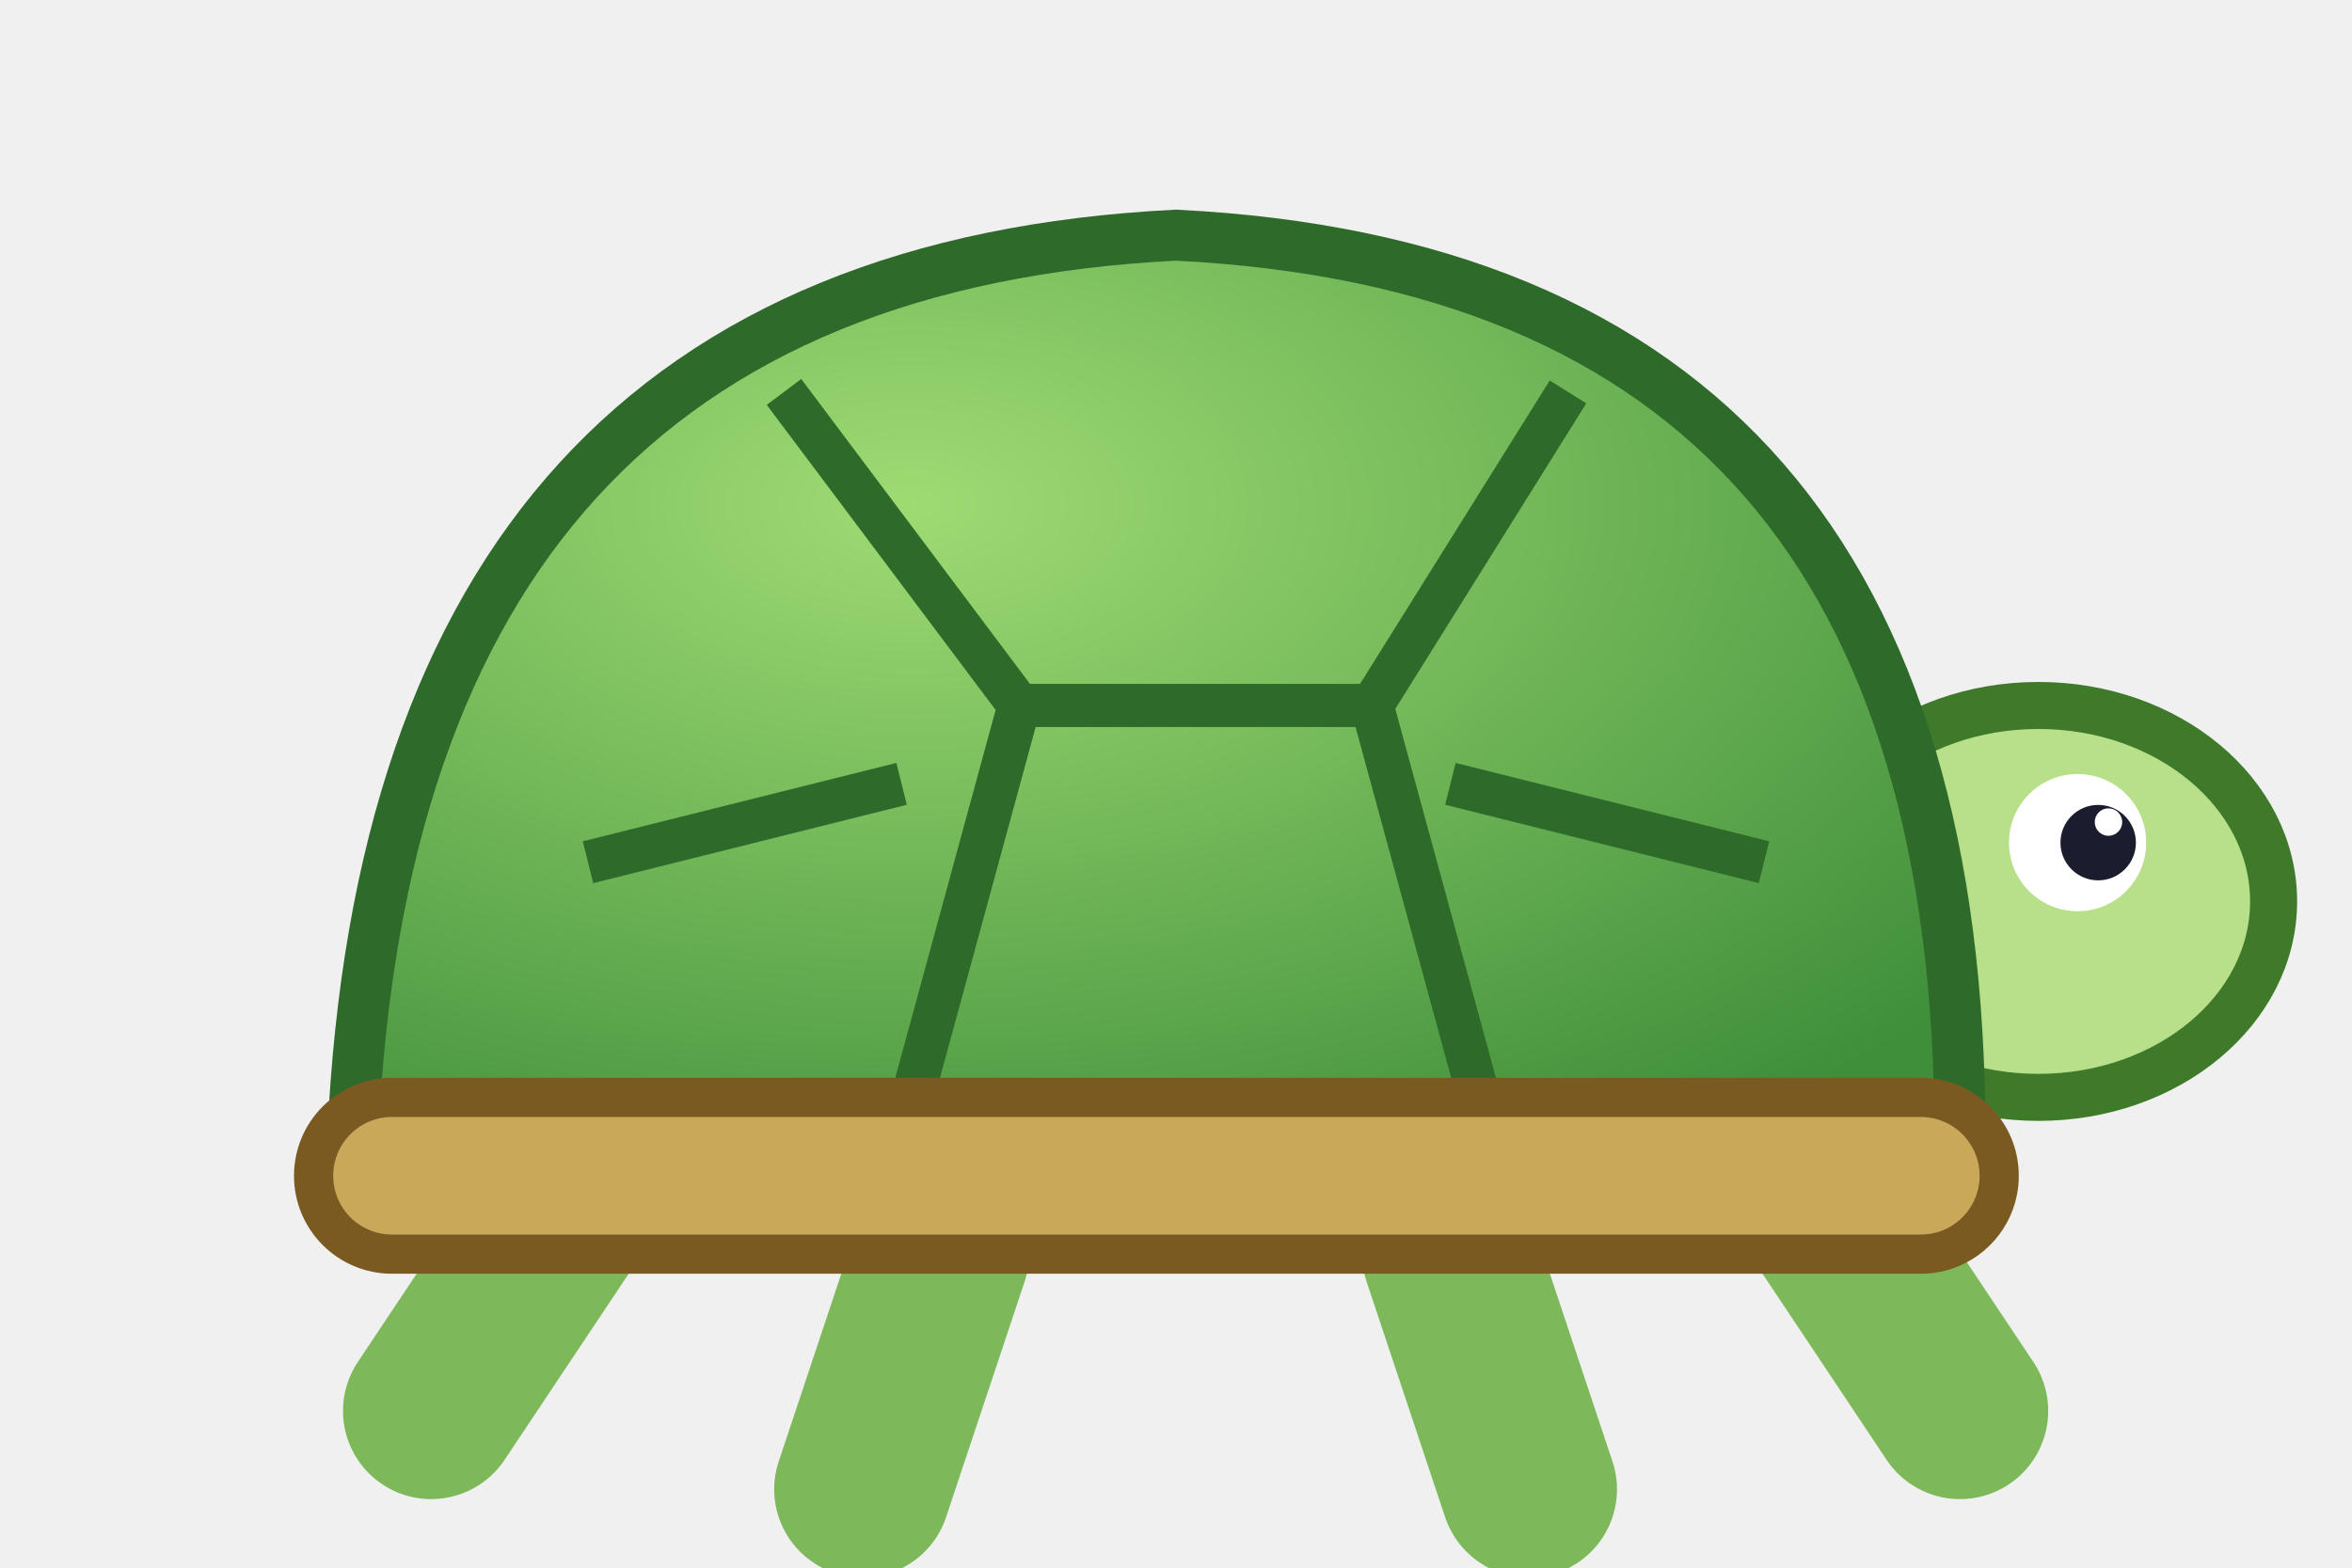
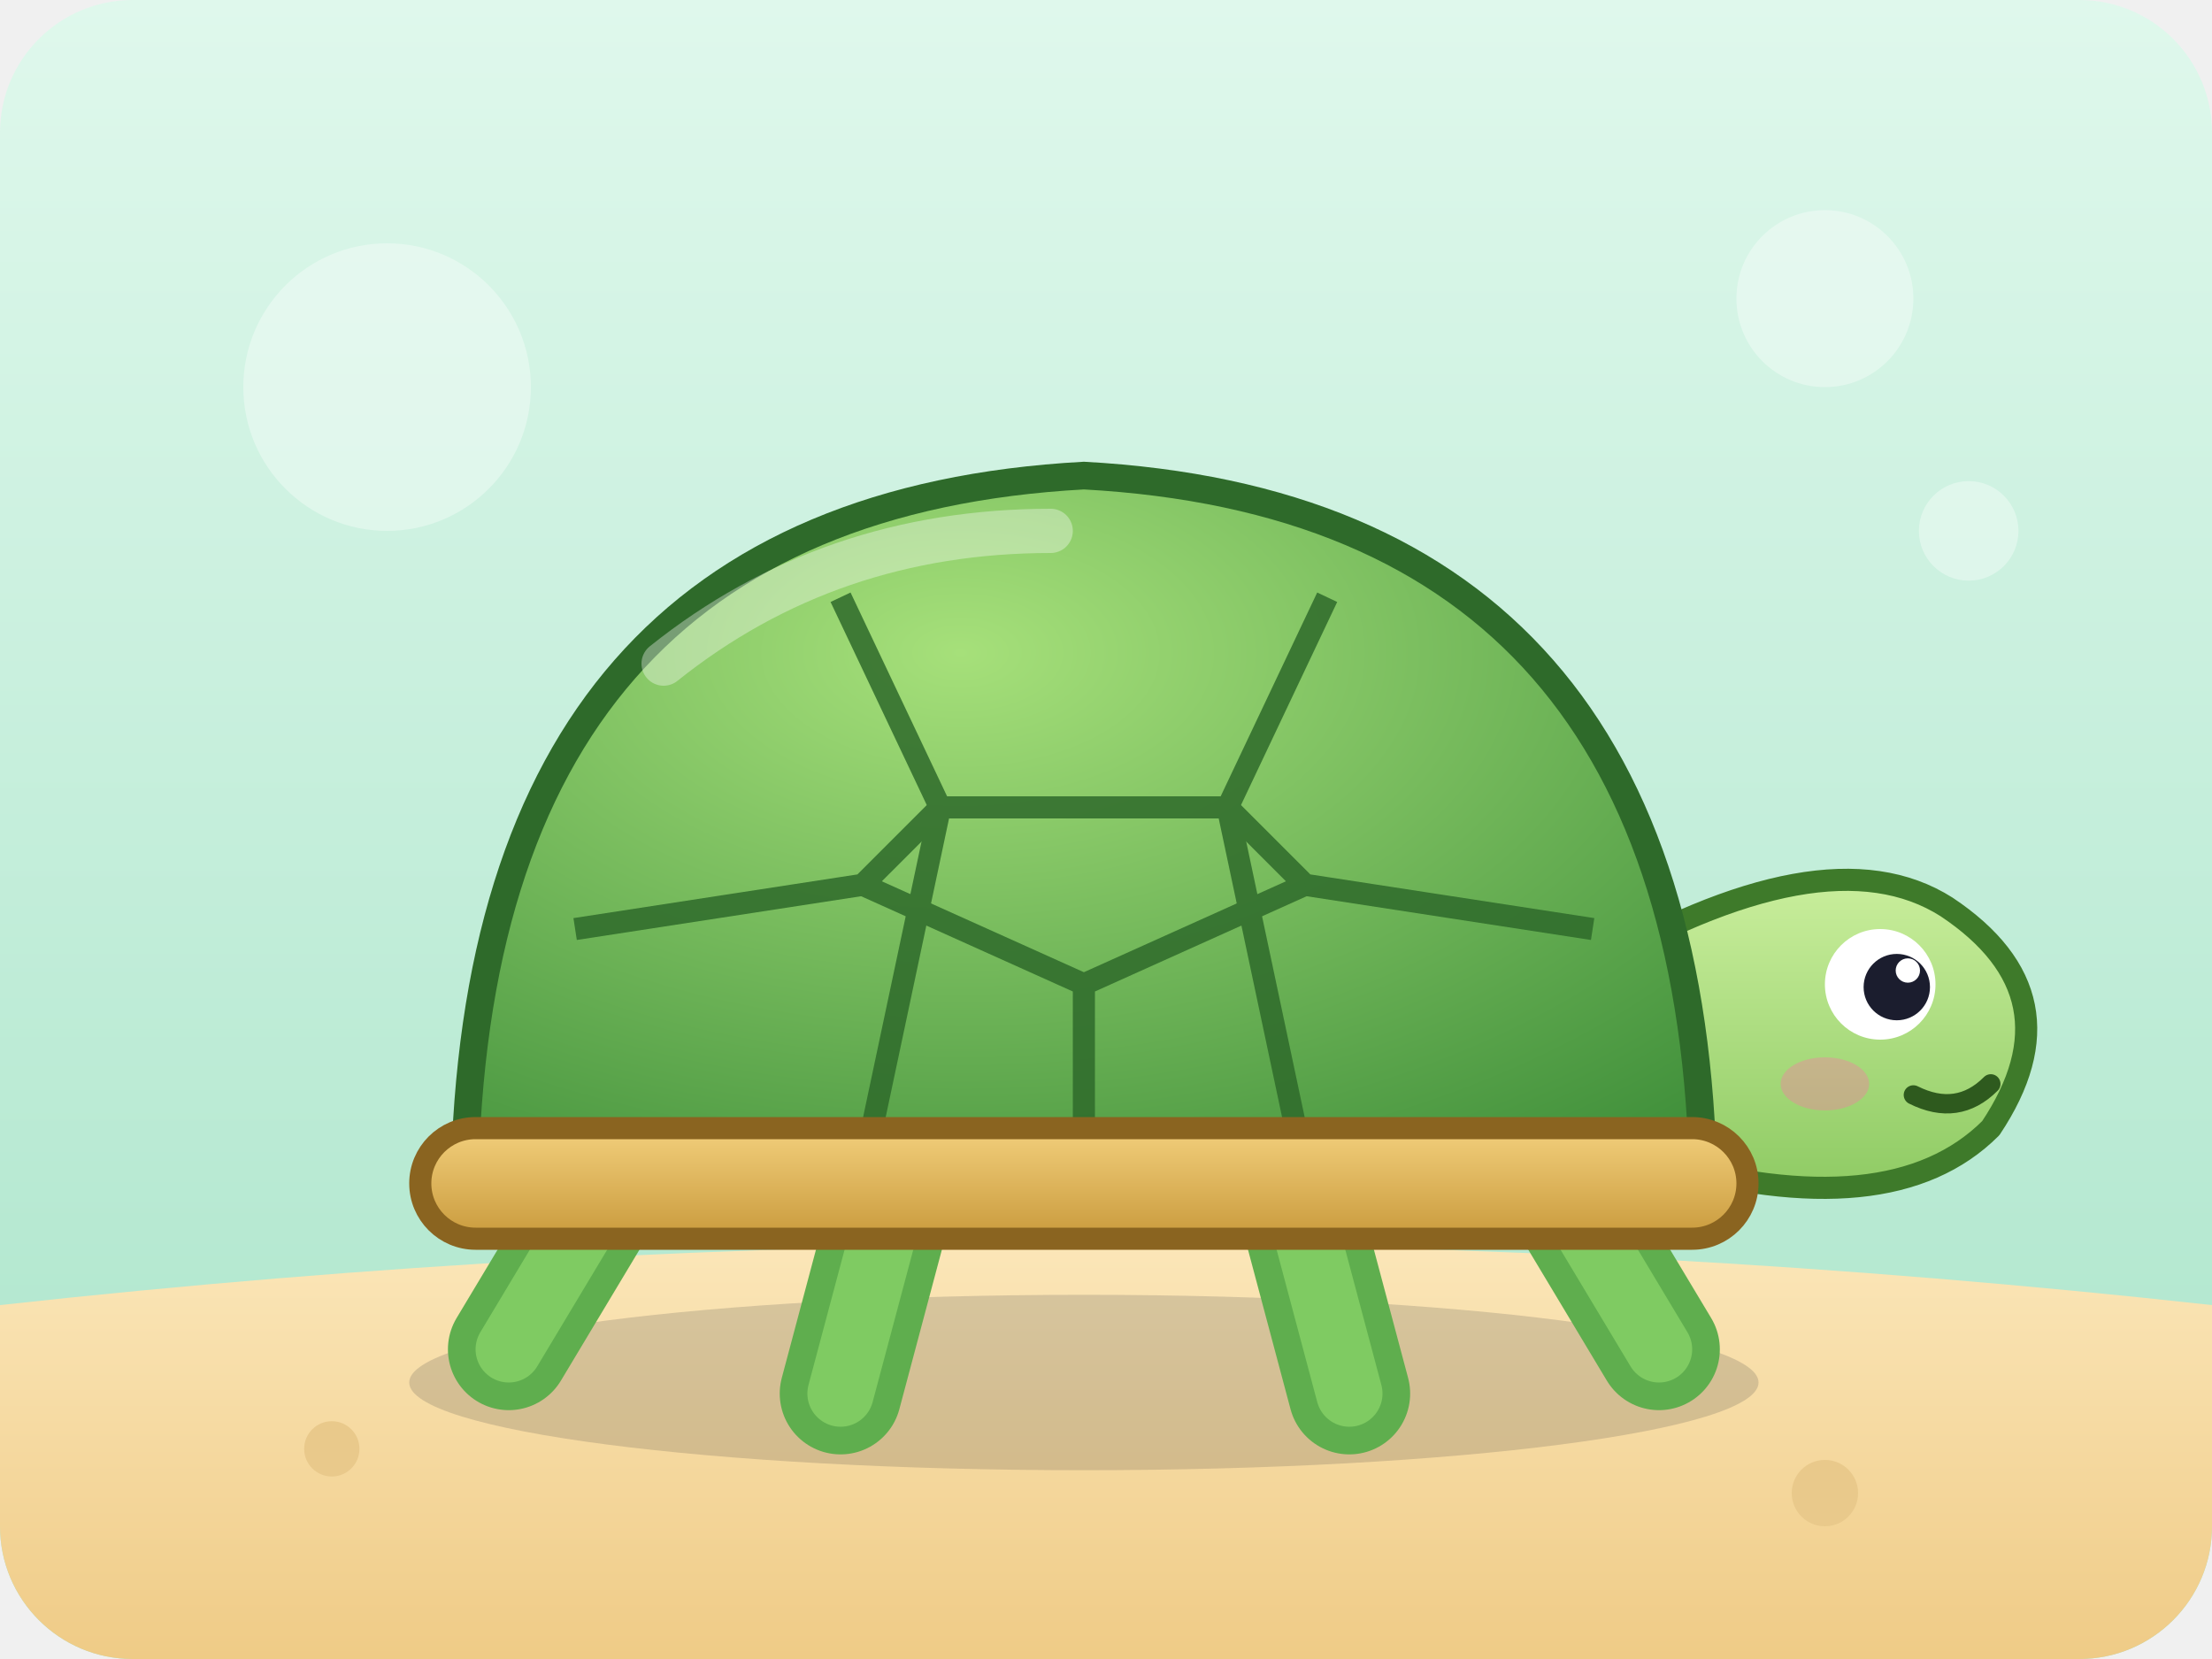
- <svg xmlns="http://www.w3.org/2000/svg" viewBox="0 0 120 80">
+ <svg xmlns="http://www.w3.org/2000/svg" width="400" height="300" viewBox="0 0 400 300">
  <defs>
-     <radialGradient id="wTo" cx=".35" cy=".3" r=".85">
-       <stop offset="0" stop-color="#9FDB73" />
-       <stop offset="1" stop-color="#3E8E3A" />
+     <clipPath id="cc">
+       <rect width="400" height="300" rx="24" />
+     </clipPath>
+     <linearGradient id="bg" x1="0" y1="0" x2="0" y2="1">
+       <stop offset="0" stop-color="#DFF8EC" />
+       <stop offset="1" stop-color="#A9E4C9" />
+     </linearGradient>
+     <linearGradient id="sand" x1="0" y1="0" x2="0" y2="1">
+       <stop offset="0" stop-color="#FBE6B8" />
+       <stop offset="1" stop-color="#EFCB86" />
+     </linearGradient>
+     <radialGradient id="shell" cx="0.4" cy="0.25" r="0.9">
+       <stop offset="0" stop-color="#A6E07A" />
+       <stop offset="1" stop-color="#3F8F3A" />
    </radialGradient>
+     <linearGradient id="skin" x1="0" y1="0" x2="0" y2="1">
+       <stop offset="0" stop-color="#C9EE9C" />
+       <stop offset="1" stop-color="#8FCB64" />
+     </linearGradient>
+     <linearGradient id="rim" x1="0" y1="0" x2="0" y2="1">
+       <stop offset="0" stop-color="#F2CF7C" />
+       <stop offset="1" stop-color="#C99A3C" />
+     </linearGradient>
  </defs>
-   <ellipse cx="104" cy="46" rx="12" ry="10" fill="#B8E08A" stroke="#3E7A2A" stroke-width="2.4" />
-   <circle cx="106" cy="43" r="3.5" fill="#fff" />
-   <circle cx="107.05" cy="43" r="1.925" fill="#1B1D2E" />
-   <circle cx="107.575" cy="41.95" r="0.7" fill="#fff" />
-   <path d="M30 60 l-8 12 M48 64 l-4 12 M74 64 l4 12 M92 60 l8 12" stroke="#7DB85A" stroke-width="9" stroke-linecap="round" />
-   <path d="M18 58 Q20 14 60 12 Q100 14 100 58Z" fill="url(#wTo)" stroke="#2E6A2A" stroke-width="2.6" />
-   <path d="M40 20 L52 36 L70 36 L80 20 M52 36 L46 58 M70 36 L76 58 M30 44 L46 40 M90 44 L74 40" fill="none" stroke="#2E6A2A" stroke-width="2.2" />
-   <rect x="16" y="56" width="86" height="8" rx="4" fill="#C9A85A" stroke="#7A5A20" stroke-width="2" />
+   <rect width="400" height="300" rx="24" fill="url(#bg)" />
+   <g clip-path="url(#cc)">
+     <circle cx="70" cy="70" r="26" fill="#fff" opacity=".35" />
+     <circle cx="330" cy="54" r="16" fill="#fff" opacity=".35" />
+     <circle cx="356" cy="96" r="9" fill="#fff" opacity=".35" />
+     <path d="M0 236 Q200 214 400 236 V300 H0Z" fill="url(#sand)" />
+     <circle cx="60" cy="262" r="5" fill="#E9C98B" />
+     <circle cx="330" cy="270" r="6" fill="#E9C98B" />
+     <circle cx="300" cy="250" r="3" fill="#E9C98B" />
+   </g>
+   <ellipse cx="196" cy="250" rx="122" ry="15.86" fill="#1B1D2E" opacity="0.16" />
+   <path d="M110 214 l-18 30 M160 222 l-8 30 M236 222 l8 30 M282 214 l18 30" stroke="#5FAE4E" stroke-width="22" stroke-linecap="round" />
+   <path d="M110 214 l-18 30 M160 222 l-8 30 M236 222 l8 30 M282 214 l18 30" stroke="#7FCB62" stroke-width="12" stroke-linecap="round" />
+   <path d="M286 176 Q330 150 352 164 Q376 180 360 204 Q342 222 300 210Z" fill="url(#skin)" stroke="#3E7A2A" stroke-width="4" stroke-linejoin="round" />
+   <circle cx="340" cy="178" r="10" fill="#fff" />
+   <circle cx="343" cy="178.5" r="6" fill="#1B1D2E" />
+   <circle cx="345" cy="175.5" r="2.2" fill="#fff" />
+   <path d="M346 198 q8 4 14 -2" stroke="#2E5A1E" stroke-width="3.5" fill="none" stroke-linecap="round" />
+   <ellipse cx="330" cy="196" rx="8" ry="4.8" fill="#FF6FA8" opacity=".35" />
+   <path d="M84 214 Q86 92 196 86 Q306 92 308 214Z" fill="url(#shell)" stroke="#2E6A2A" stroke-width="5" stroke-linejoin="round" />
+   <g fill="none" stroke="#2E6A2A" stroke-width="4" stroke-linejoin="round" opacity=".85">
+     <path d="M152 108 L170 146 L222 146 L240 108" />
+     <path d="M170 146 L156 212 M222 146 L236 212" />
+     <path d="M104 168 L156 160 L170 146 M288 168 L236 160 L222 146" />
+     <path d="M156 160 L196 178 L236 160 M196 178 V212" />
+   </g>
+   <path d="M120 120 Q150 96 190 96" stroke="#fff" stroke-width="8" stroke-linecap="round" fill="none" opacity=".35" />
+   <rect x="76" y="204" width="240" height="20" rx="10" fill="url(#rim)" stroke="#8A6420" stroke-width="4" />
</svg>
